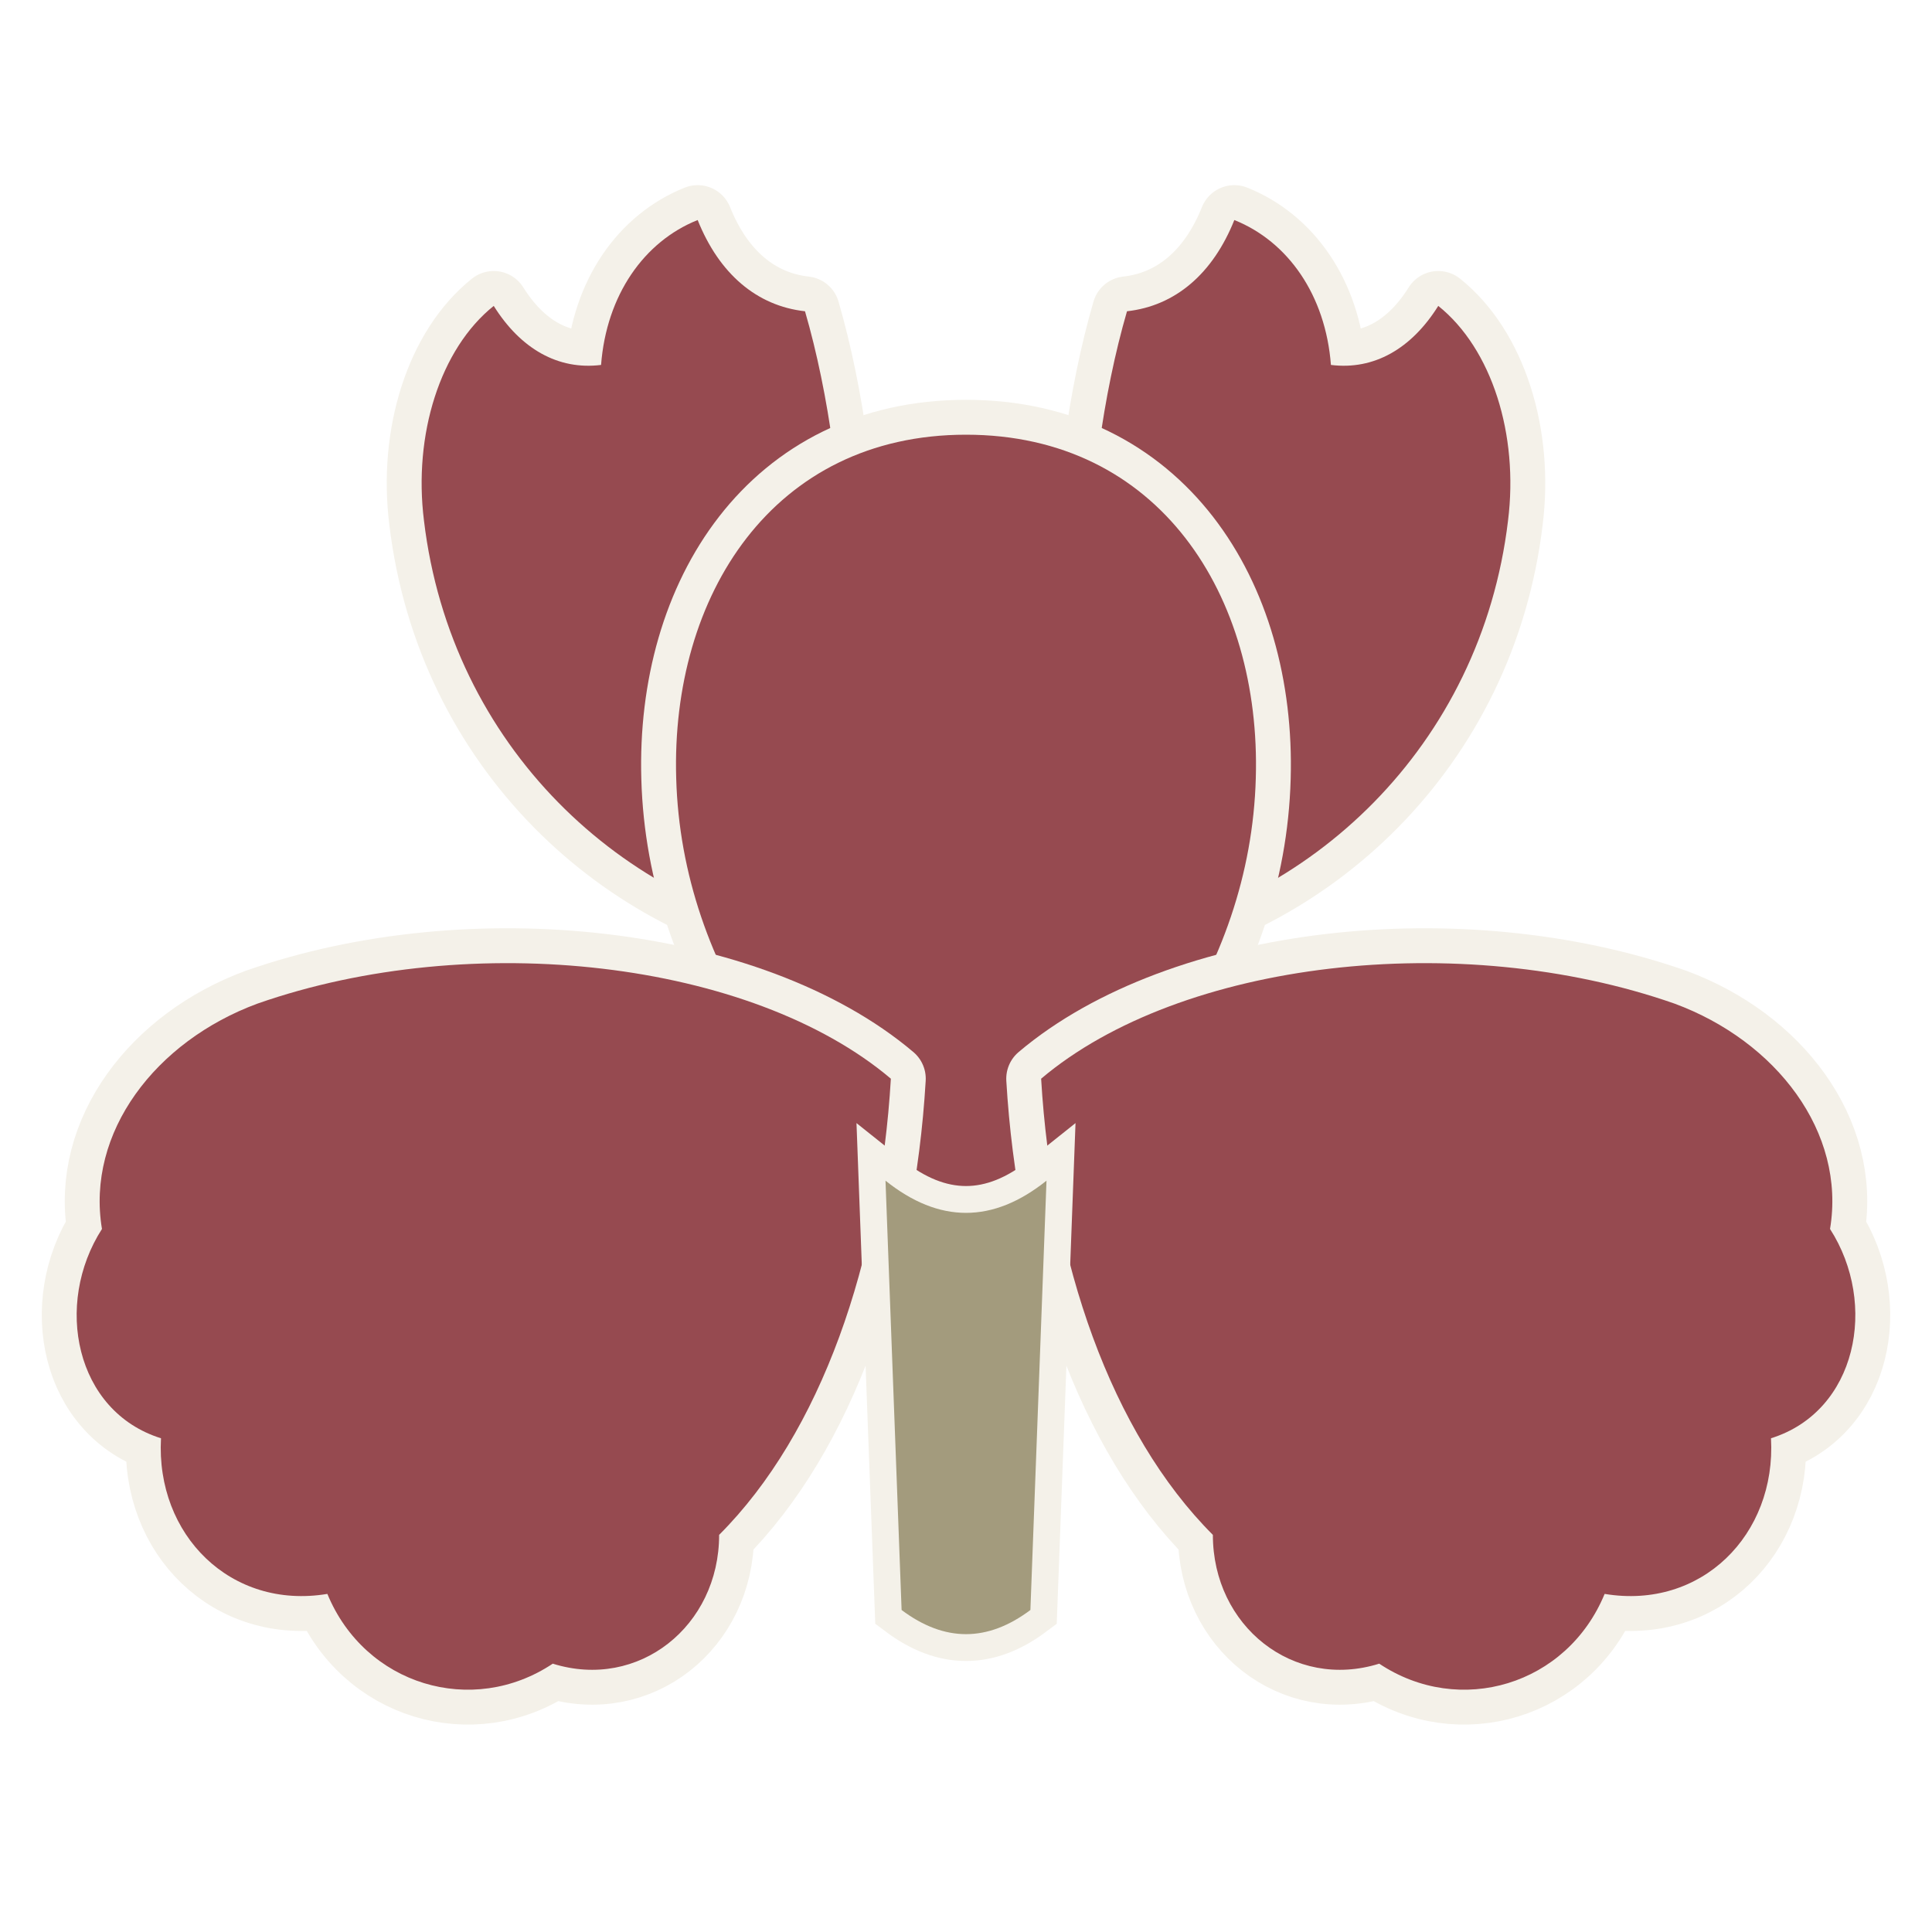
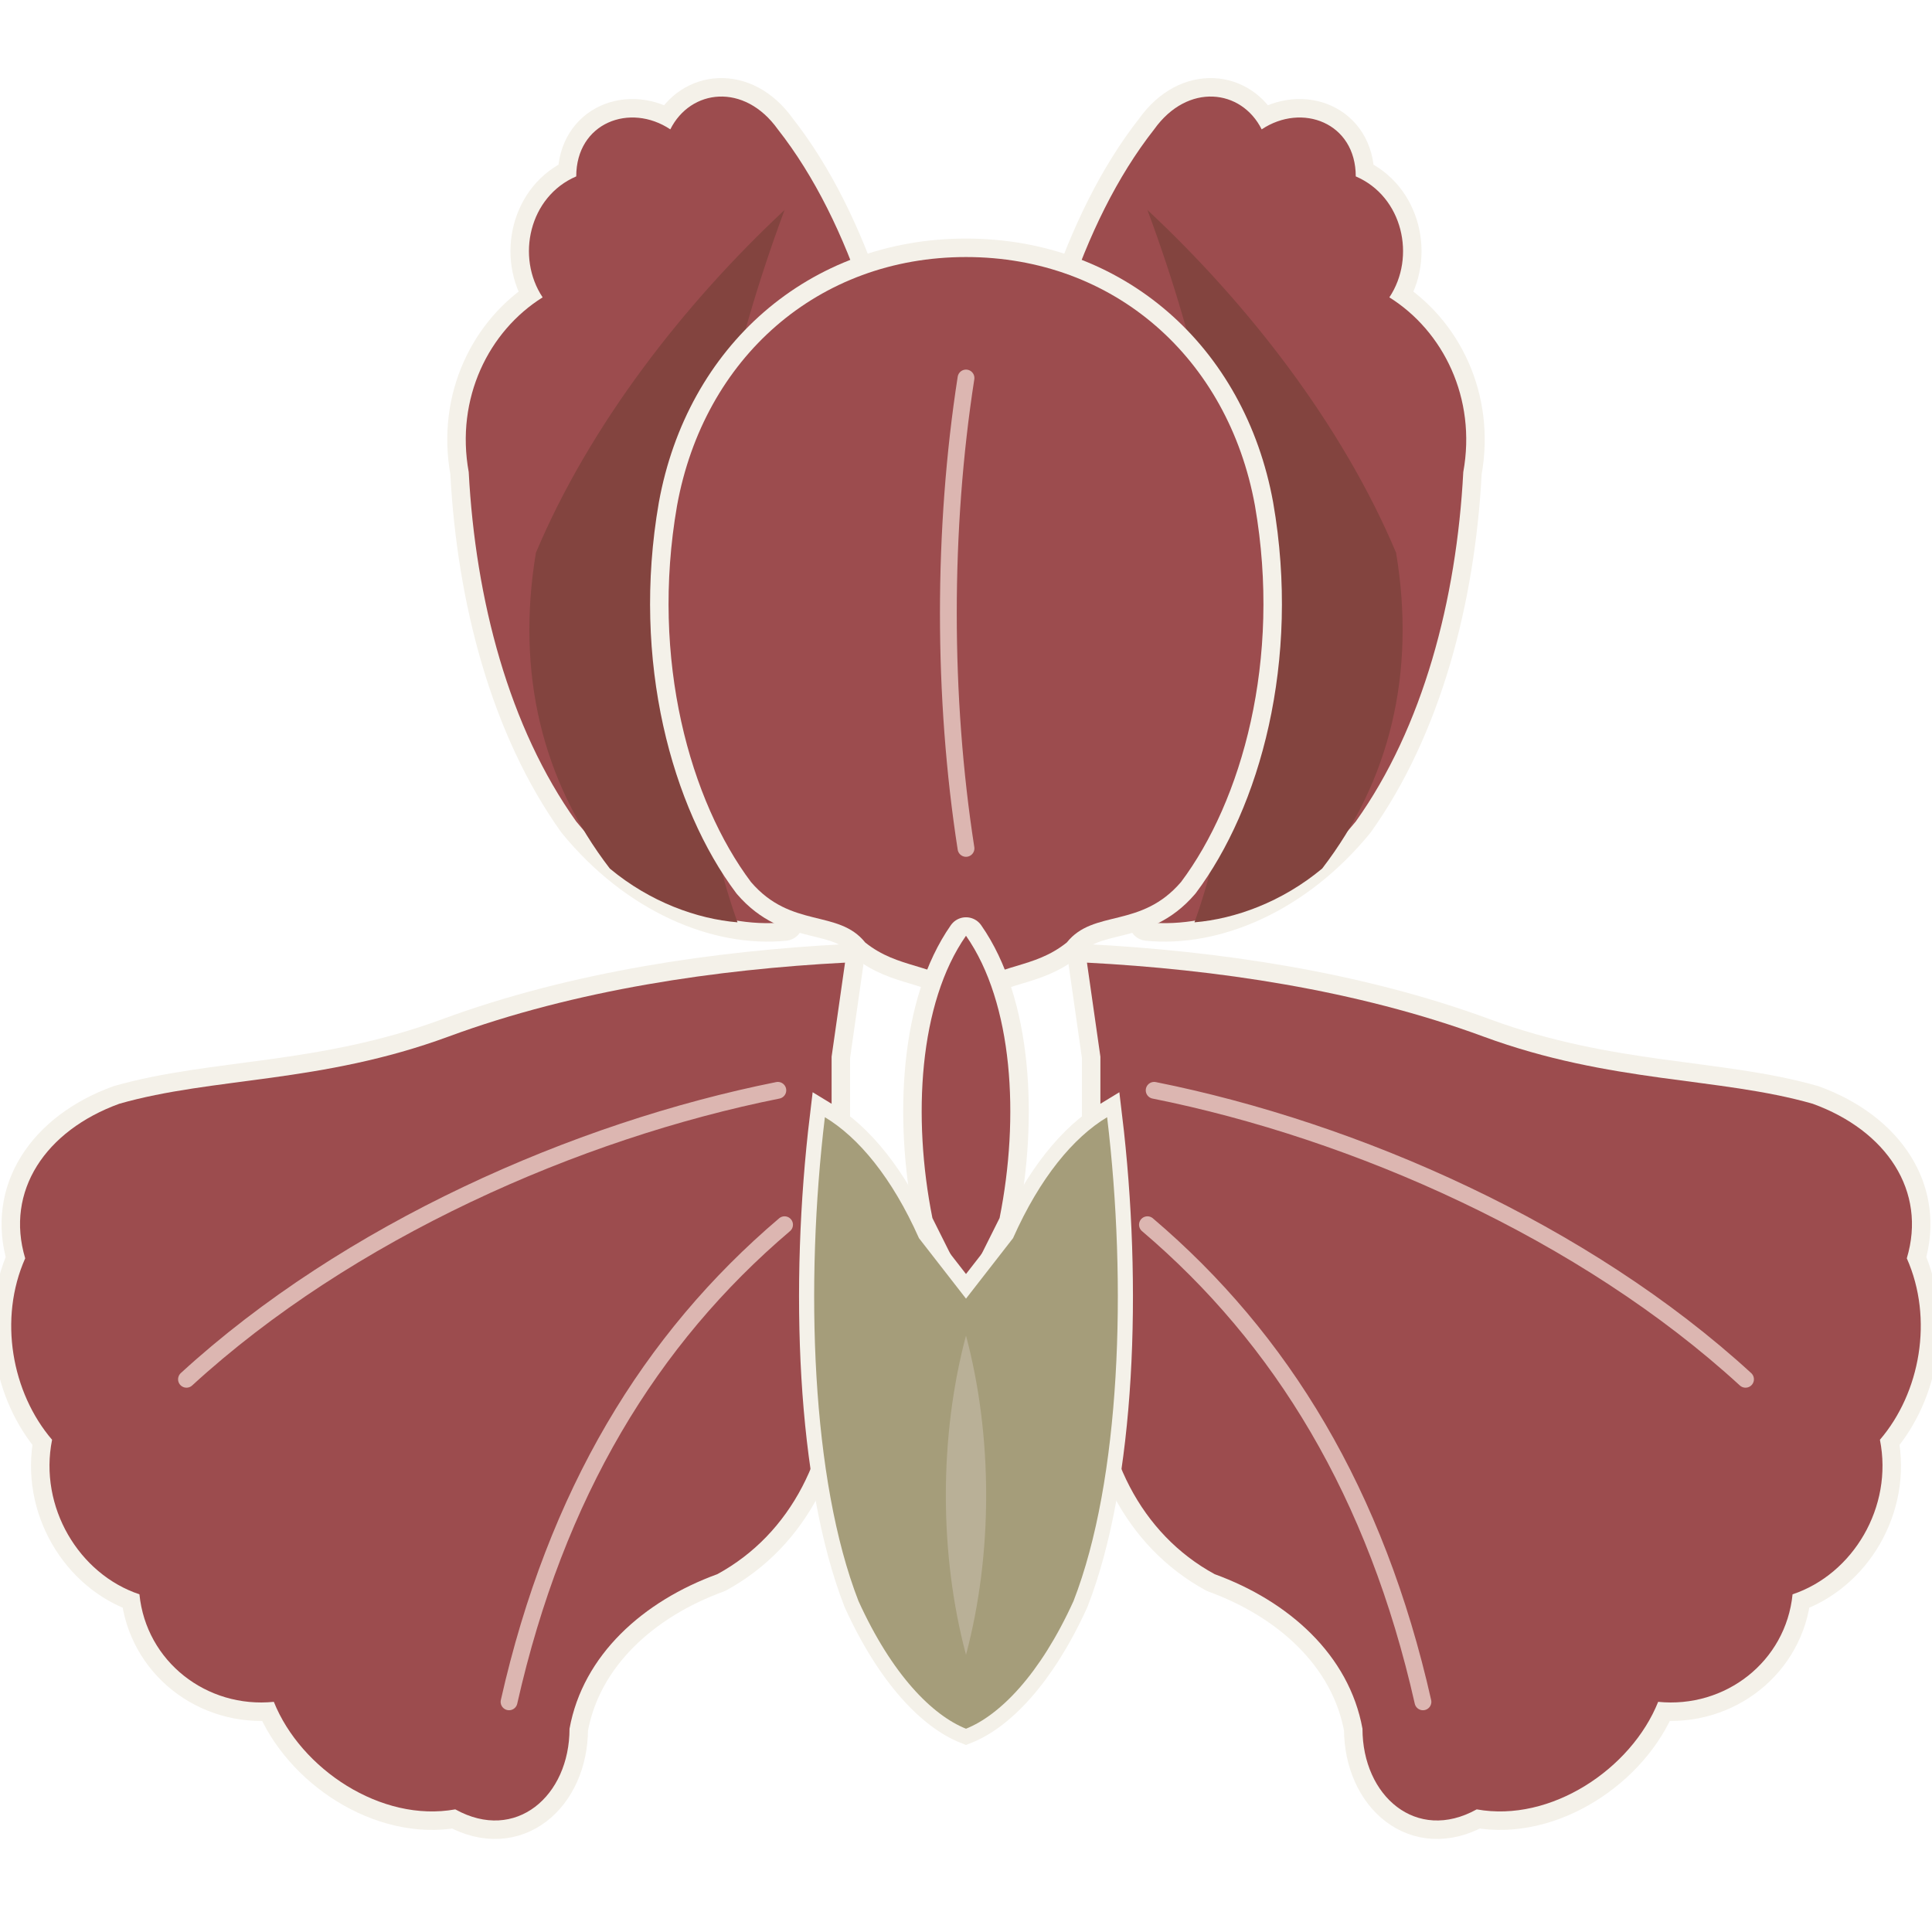
- <svg xmlns="http://www.w3.org/2000/svg" viewBox="6 1.5 36 36">
-   <g fill="#964a50" stroke="#f4f1e9" stroke-width="1.3" stroke-linejoin="round" paint-order="stroke">
-     <path d="M21.3 19C17.6 18.4 14.4 15.4 13.9 11.2 13.7 9.6 14.2 8 15.2 7.2 15.7 8 16.4 8.4 17.2 8.3 17.3 7 18 6 19 5.6 19.4 6.6 20.1 7.2 21 7.3 21.9 10.4 22 14.8 21.3 19Z" />
-     <path d="M21.3 19C17.6 18.4 14.4 15.4 13.9 11.2 13.7 9.6 14.2 8 15.2 7.2 15.7 8 16.4 8.4 17.2 8.3 17.3 7 18 6 19 5.6 19.4 6.6 20.1 7.2 21 7.3 21.9 10.4 22 14.8 21.3 19Z" transform="matrix(-1 0 0 1 48 0)" />
-     <path d="M24 9.6C20.4 9.6 18.5 12.6 18.6 16 18.7 19.6 21 22.6 24 24.6 27 22.6 29.3 19.6 29.4 16 29.5 12.6 27.6 9.6 24 9.6Z" />
-     <path d="M22.6 21.6C20 19.4 14.8 18.8 10.8 20.2 8.9 20.9 7.6 22.6 7.9 24.4 7 25.8 7.4 27.8 9 28.3 8.9 30.1 10.3 31.5 12.1 31.2 12.8 32.9 14.8 33.5 16.3 32.5 17.9 33 19.4 31.8 19.4 30.1 21.3 28.2 22.4 25 22.6 21.6Z" />
-     <path d="M22.6 21.6C20 19.4 14.8 18.8 10.8 20.2 8.9 20.9 7.6 22.6 7.9 24.4 7 25.8 7.4 27.8 9 28.3 8.9 30.1 10.3 31.5 12.1 31.2 12.8 32.9 14.8 33.5 16.3 32.5 17.9 33 19.4 31.8 19.4 30.1 21.3 28.2 22.4 25 22.6 21.6Z" transform="matrix(-1 0 0 1 48 0)" />
+ <svg xmlns="http://www.w3.org/2000/svg" viewBox="9.25 6.75 57.5 57.5">
+   <g fill="#9c4c4e" stroke="#f4f1e9" stroke-width="1.1" stroke-linejoin="round" paint-order="stroke">
+     <path d="M36.4 22C35.8 17.6 34.6 13.4 32.4 10.6 31.4 9.2 29.8 9.4 29.2 10.6 28 9.8 26.4 10.4 26.4 12 25 12.6 24.6 14.4 25.4 15.6 23.8 16.6 22.8 18.6 23.2 20.8 23.4 24.6 24.4 28.4 26.4 31.2 28.2 33.4 30.6 34.4 32.6 34.2 34.6 30.6 36.2 26.4 36.4 22Z" />
+     <path d="M36.4 22C35.8 17.6 34.6 13.4 32.4 10.6 31.4 9.2 29.8 9.4 29.2 10.6 28 9.8 26.4 10.4 26.4 12 25 12.6 24.6 14.4 25.4 15.6 23.8 16.6 22.8 18.6 23.2 20.8 23.4 24.6 24.4 28.4 26.4 31.2 28.2 33.4 30.6 34.4 32.6 34.2 34.6 30.6 36.2 26.4 36.4 22Z" transform="matrix(-1 0 0 1 76 0)" />
  </g>
-   <path d="M22.5 23.5 22.8 31.5C23.6 32.1 24.4 32.1 25.2 31.5L25.5 23.5C24.5 24.3 23.5 24.3 22.5 23.5Z" fill="#a39b7d" stroke="#f4f1e9" stroke-width="1" paint-order="stroke" />
+   <path d="M32.6 13C29.6 15.8 26.8 19.4 25.2 23.2 24.6 26.8 25.4 30 27.4 32.6 28.6 33.6 30 34.1 31.2 34.2 29.4 29.2 29.4 21.6 32.6 13Z" fill="#83443f" />
+   <path d="M32.6 13C29.6 15.8 26.8 19.4 25.2 23.2 24.6 26.8 25.4 30 27.4 32.6 28.6 33.6 30 34.1 31.2 34.2 29.4 29.2 29.4 21.6 32.6 13Z" fill="#83443f" transform="matrix(-1 0 0 1 76 0)" />
+   <g fill="#9c4c4e" stroke="#f4f1e9" stroke-width="1.1" stroke-linejoin="round" paint-order="stroke">
+     <path d="M38 14.4C33.6 14.4 30.2 17.4 29.4 21.8 28.6 26.4 29.8 30.6 31.6 33 32.8 34.4 34.2 33.8 35 34.8 36 35.6 37 35.4 38 36.2 39 35.4 40 35.6 41 34.8 41.8 33.8 43.2 34.4 44.4 33 46.2 30.6 47.4 26.4 46.6 21.8 45.8 17.4 42.4 14.4 38 14.4Z" />
+     <path d="M34.4 35.4C30.6 35.6 26.4 36.2 22.6 37.6 18.8 39 15.6 38.8 12.8 39.6 10.6 40.4 9.4 42.2 10 44.2 9.2 46 9.6 48.2 10.8 49.6 10.4 51.6 11.6 53.6 13.4 54.2 13.6 56.2 15.4 57.6 17.4 57.4 18.2 59.4 20.6 61 22.8 60.6 24.6 61.6 26.2 60.2 26.2 58.2 26.6 56 28.4 54.4 30.6 53.6 32.8 52.4 34 50 34 47.2L34 38.2 34.4 35.4Z" />
+     <path d="M34.4 35.4C30.6 35.6 26.4 36.2 22.6 37.6 18.8 39 15.6 38.8 12.8 39.6 10.6 40.4 9.4 42.2 10 44.2 9.2 46 9.6 48.2 10.8 49.6 10.4 51.6 11.6 53.6 13.4 54.2 13.6 56.2 15.4 57.6 17.4 57.4 18.2 59.4 20.6 61 22.8 60.6 24.6 61.6 26.2 60.2 26.2 58.2 26.6 56 28.4 54.4 30.6 53.6 32.8 52.4 34 50 34 47.2L34 38.2 34.4 35.4Z" transform="matrix(-1 0 0 1 76 0)" />
+   </g>
+   <g fill="none" stroke="#dcb6b1" stroke-width="0.5" stroke-linecap="round">
+     <path d="M38 18C37.3 22.5 37.3 27.5 38 32" />
+     <path d="M32.4 39.2C26.4 40.4 19.6 43.4 14.8 47.8" />
+     <path d="M32.4 39.2C26.4 40.4 19.6 43.4 14.8 47.8" transform="matrix(-1 0 0 1 76 0)" />
+     <path d="M32.6 43.2C28.6 46.6 25.8 51.2 24.4 57.4" />
+     <path d="M32.6 43.2C28.6 46.6 25.8 51.2 24.4 57.4" transform="matrix(-1 0 0 1 76 0)" />
+   </g>
+   <path d="M38 34.6C36.6 36.6 36.4 40 37 43L38 45 39 43C39.6 40 39.4 36.6 38 34.6Z" fill="#9c4c4e" stroke="#f4f1e9" stroke-width="1.1" stroke-linejoin="round" paint-order="stroke" />
+   <path d="M33.8 40C34.8 40.6 35.8 41.8 36.6 43.6L38 45.4 39.4 43.6C40.2 41.8 41.2 40.6 42.2 40 42.8 45 42.6 50.8 41.2 54.4 40.2 56.6 39 57.8 38 58.2 37 57.8 35.8 56.6 34.8 54.4 33.4 50.8 33.2 45 33.8 40Z" fill="#a59d7a" stroke="#f4f1e9" stroke-width="0.9" paint-order="stroke" />
+   <path d="M38 46.5C37.2 49.5 37.2 53 38 56 38.8 53 38.8 49.5 38 46.5Z" fill="#b9b097" />
</svg>
